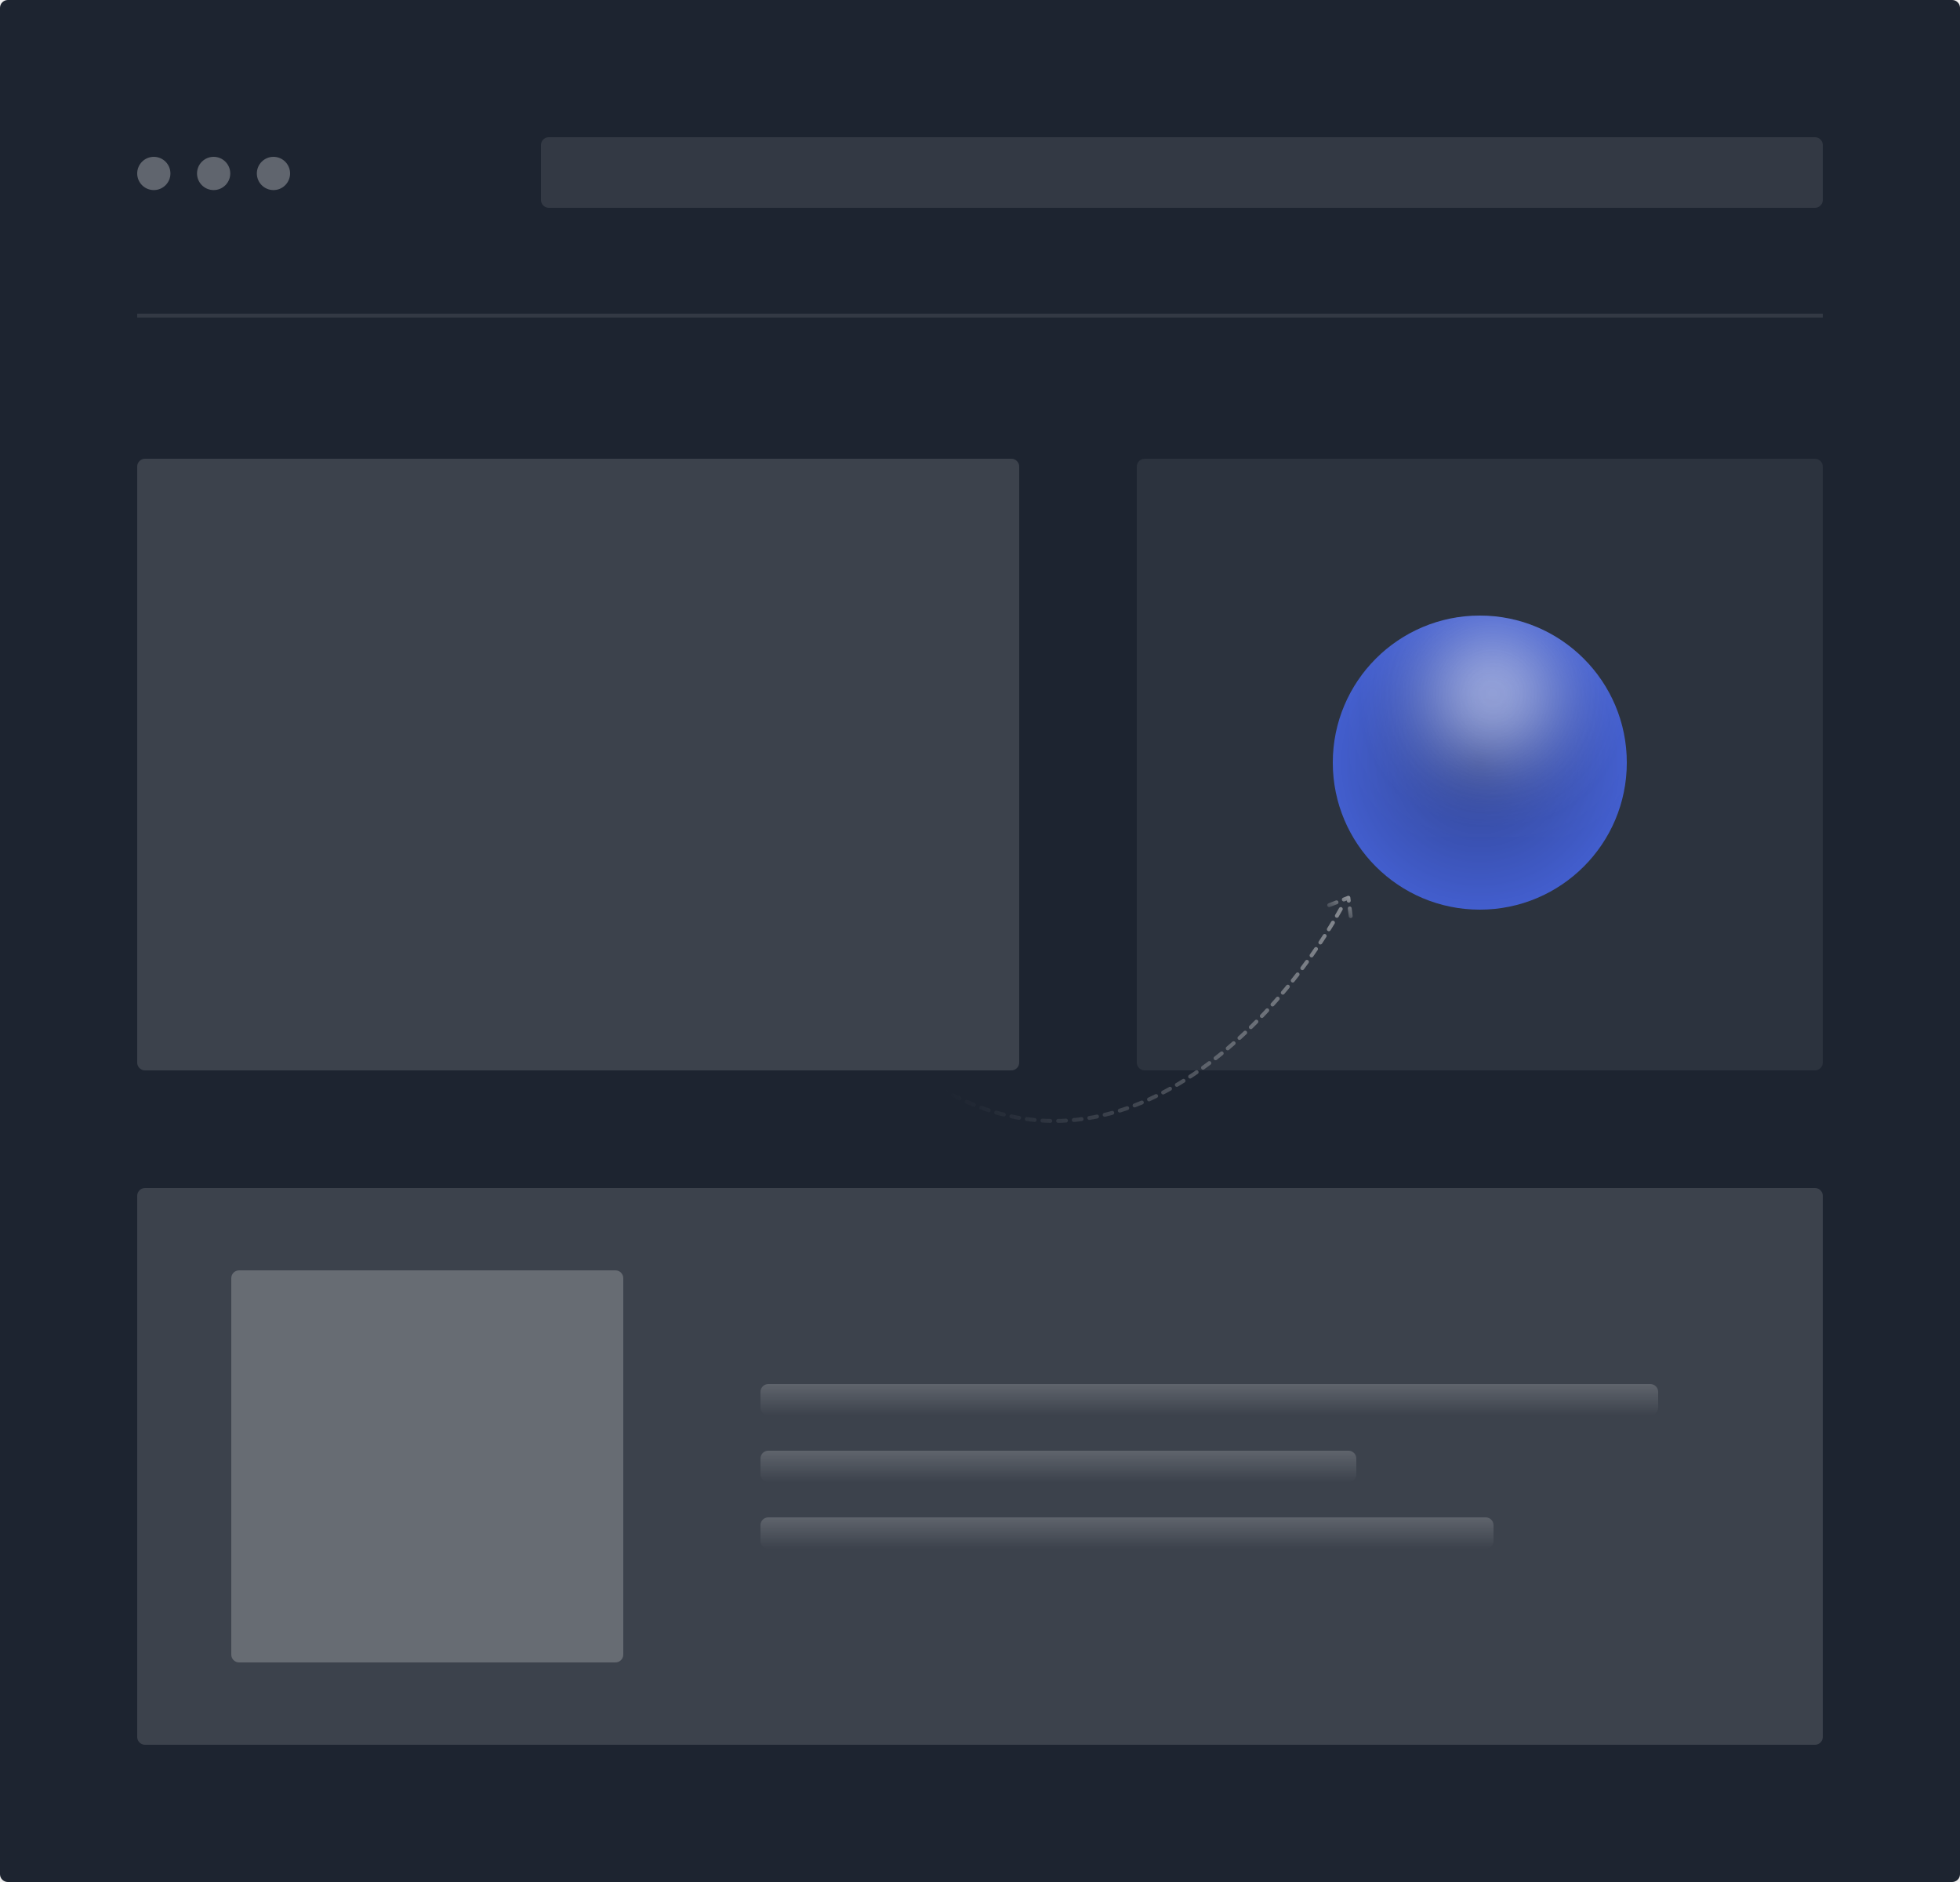
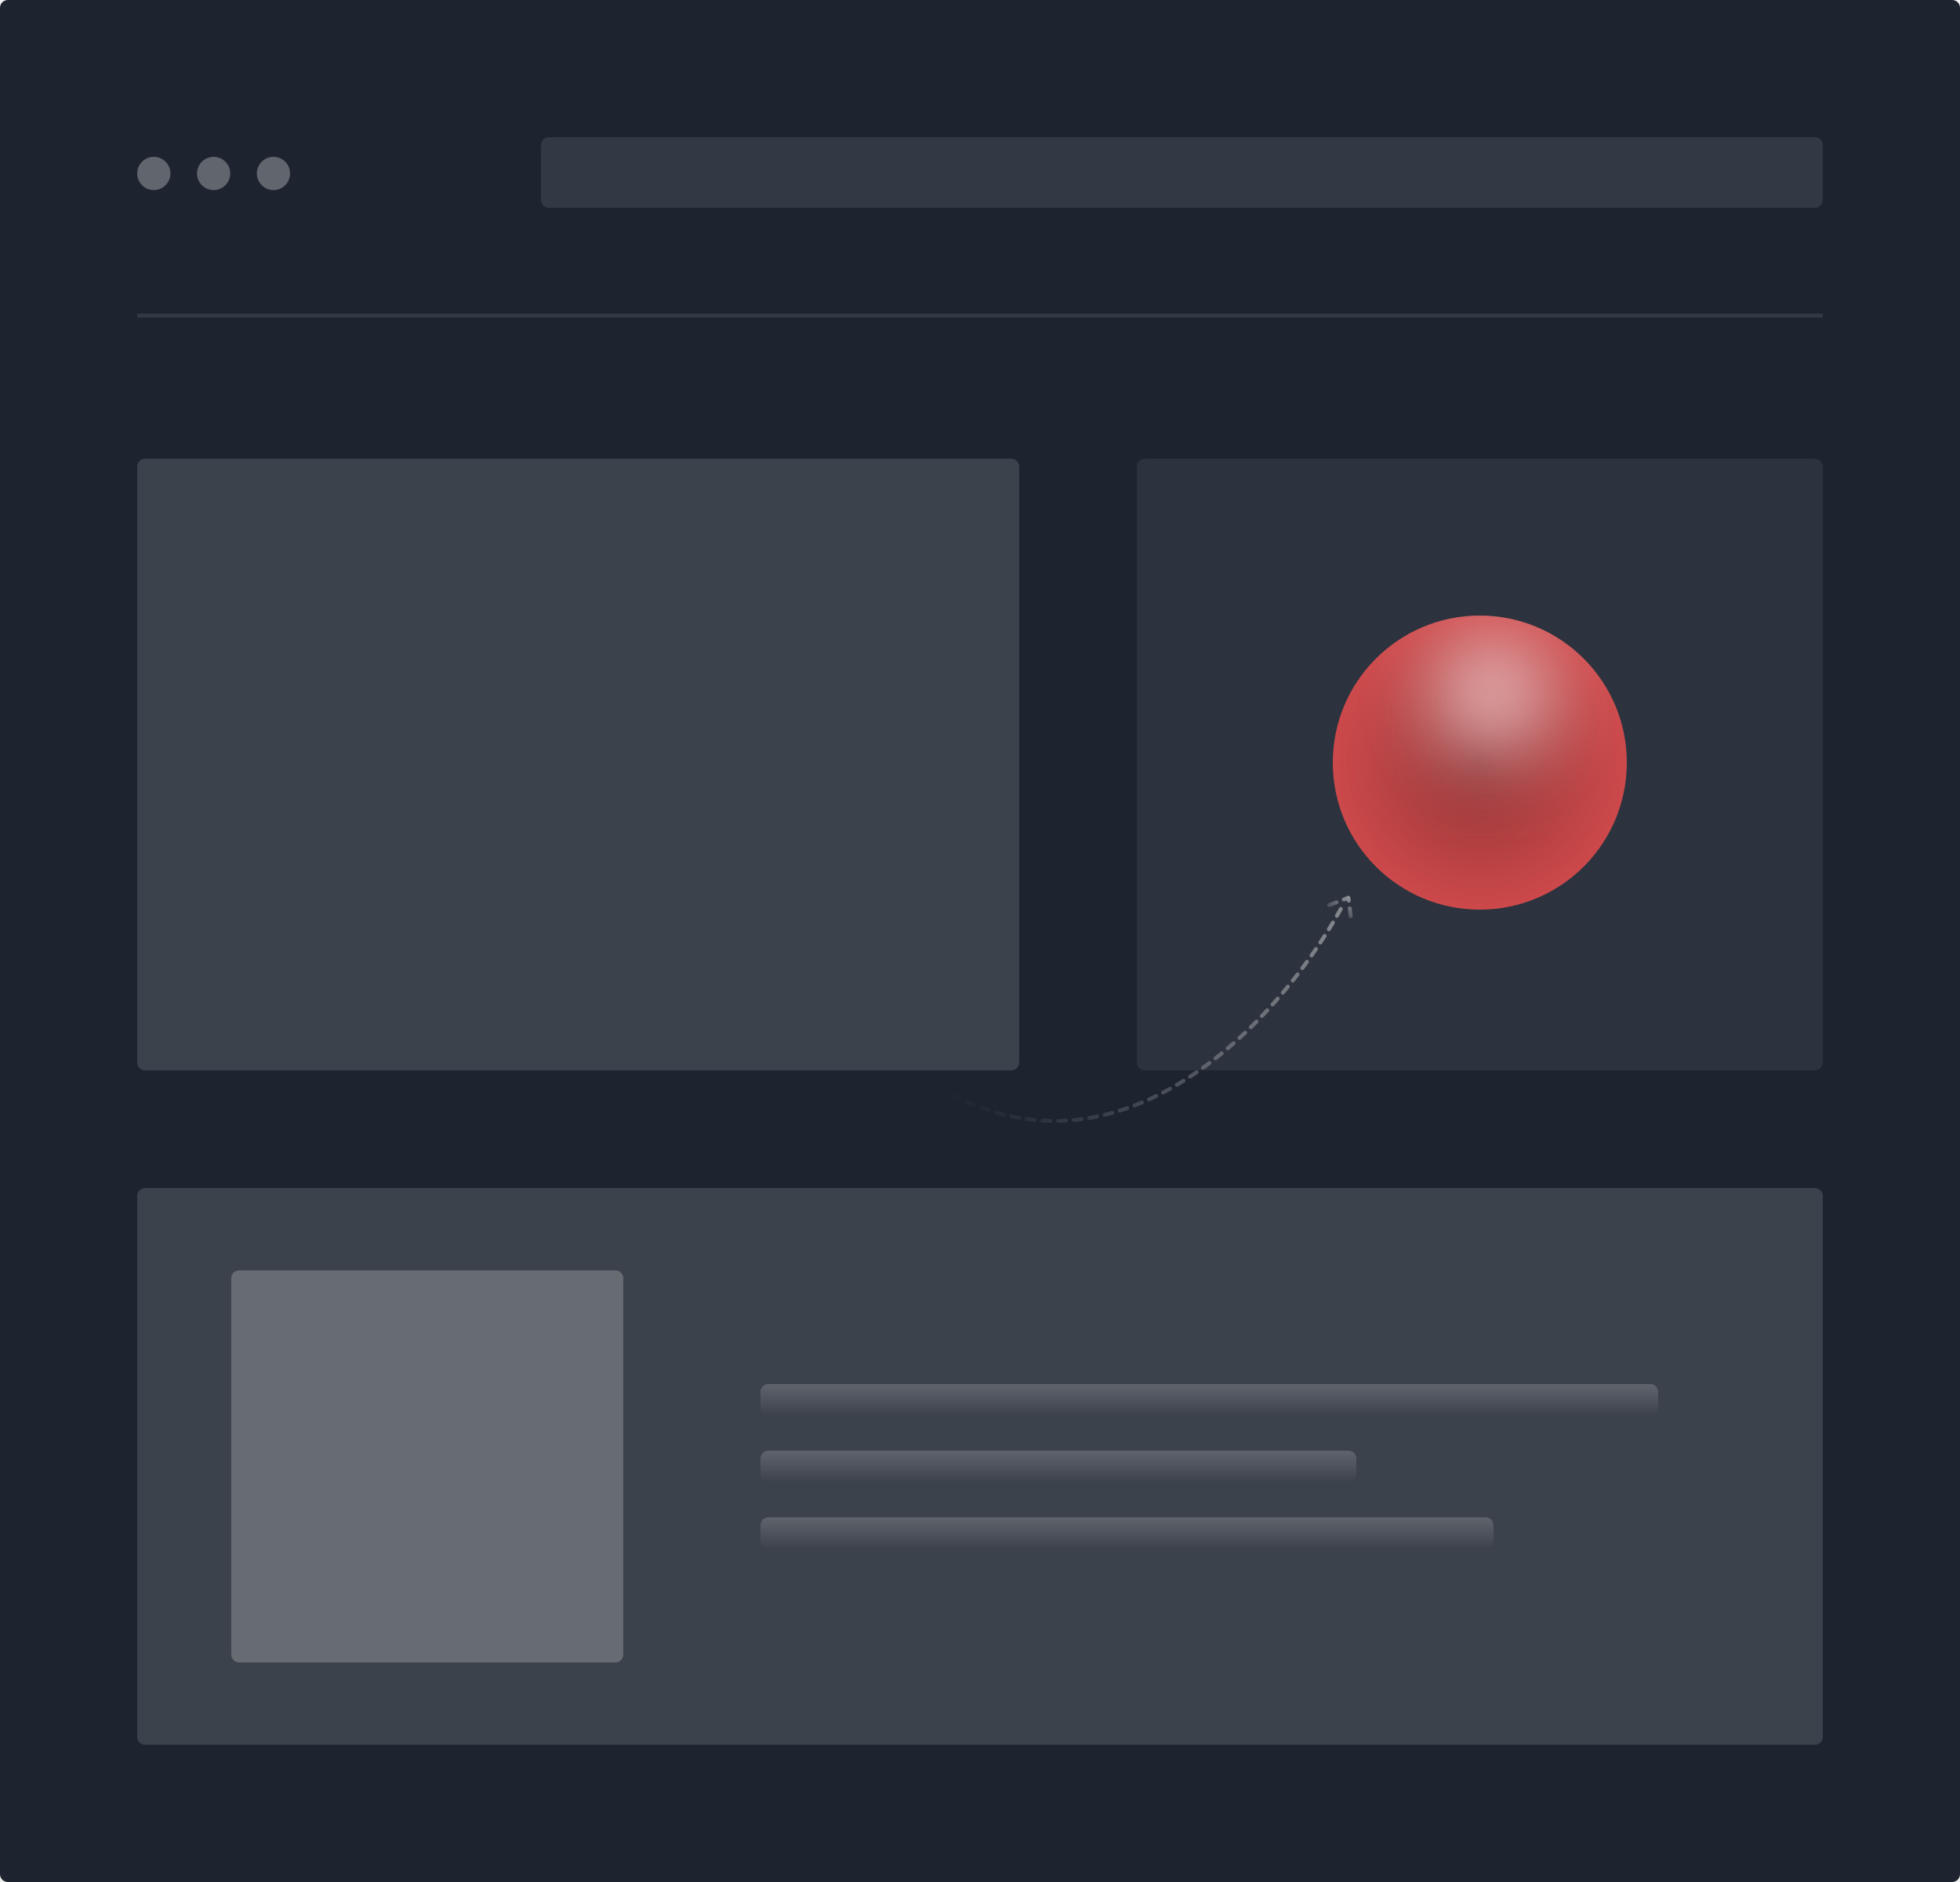
<svg xmlns="http://www.w3.org/2000/svg" width="500" height="480" viewBox="0 0 500 480" fill="none">
  <rect width="500" height="480" rx="2" fill="#1D2430" />
  <rect x="35" y="117" width="225" height="156" rx="2" fill="white" fill-opacity="0.14" />
  <line opacity="0.1" x1="35" y1="80.5" x2="465" y2="80.5" stroke="white" />
  <rect x="290" y="117" width="175" height="156" rx="2" fill="white" fill-opacity="0.07" />
  <rect x="35" y="303" width="430" height="142" rx="2" fill="white" fill-opacity="0.14" />
  <rect x="194" y="353" width="229" height="8" rx="2" fill="url(#paint0_linear_62_128)" fill-opacity="0.18" />
  <rect x="194" y="370" width="152" height="8" rx="2" fill="url(#paint1_linear_62_128)" fill-opacity="0.18" />
  <rect x="194" y="387" width="187" height="8" rx="2" fill="url(#paint2_linear_62_128)" fill-opacity="0.18" />
  <rect x="59" y="324" width="100" height="100" rx="2" fill="white" fill-opacity="0.22" />
  <rect opacity="0.1" x="138" y="35" width="327" height="18" rx="2" fill="white" />
  <circle opacity="0.3" cx="39.239" cy="44.239" r="4.239" fill="white" />
  <circle opacity="0.3" cx="54.5" cy="44.239" r="4.239" fill="white" />
  <circle opacity="0.3" cx="69.761" cy="44.239" r="4.239" fill="white" />
-   <circle opacity="0.8" cx="377.5" cy="194.5" r="37.5" fill="#4A6CF7" />
+   <circle opacity="0.8" cx="377.5" cy="194.5" r="37.5" fill="#fa5050" />
  <mask id="mask0_62_128" style="mask-type:alpha" maskUnits="userSpaceOnUse" x="340" y="157" width="75" height="75">
-     <circle opacity="0.8" cx="377.5" cy="194.5" r="37.5" fill="#4A6CF7" />
+     <circle opacity="0.8" cx="377.5" cy="194.5" r="37.5" fill="#fa5050" />
  </mask>
  <g mask="url(#mask0_62_128)">
    <circle opacity="0.8" cx="377.5" cy="194.5" r="37.5" fill="url(#paint3_radial_62_128)" />
    <g opacity="0.8" filter="url(#filter0_f_62_128)">
      <circle cx="380.809" cy="176.853" r="15.441" fill="white" />
    </g>
  </g>
  <path d="M342.034 231.847C324.964 262.749 277.939 313.186 226.394 267.718" stroke="url(#paint4_linear_62_128)" stroke-linecap="round" stroke-linejoin="round" stroke-dasharray="2 2" />
  <path d="M339.077 230.867L343.973 228.971L344.562 233.656" stroke="url(#paint5_linear_62_128)" stroke-linecap="round" stroke-linejoin="round" stroke-dasharray="2 2" />
  <defs>
    <filter id="filter0_f_62_128" x="344.368" y="140.412" width="72.882" height="72.882" filterUnits="userSpaceOnUse" color-interpolation-filters="sRGB">
      <feFlood flood-opacity="0" result="BackgroundImageFix" />
      <feBlend mode="normal" in="SourceGraphic" in2="BackgroundImageFix" result="shape" />
      <feGaussianBlur stdDeviation="10.5" result="effect1_foregroundBlur_62_128" />
    </filter>
    <linearGradient id="paint0_linear_62_128" x1="308.5" y1="353" x2="308.5" y2="361" gradientUnits="userSpaceOnUse">
      <stop stop-color="white" />
      <stop offset="1" stop-color="white" stop-opacity="0" />
    </linearGradient>
    <linearGradient id="paint1_linear_62_128" x1="270" y1="370" x2="270" y2="378" gradientUnits="userSpaceOnUse">
      <stop stop-color="white" />
      <stop offset="1" stop-color="white" stop-opacity="0" />
    </linearGradient>
    <linearGradient id="paint2_linear_62_128" x1="287.5" y1="387" x2="287.5" y2="395" gradientUnits="userSpaceOnUse">
      <stop stop-color="white" />
      <stop offset="1" stop-color="white" stop-opacity="0" />
    </linearGradient>
    <radialGradient id="paint3_radial_62_128" cx="0" cy="0" r="1" gradientUnits="userSpaceOnUse" gradientTransform="translate(377.5 194.5) rotate(90) scale(40.2574)">
      <stop stop-opacity="0.47" />
      <stop offset="1" stop-opacity="0" />
    </radialGradient>
    <linearGradient id="paint4_linear_62_128" x1="358.554" y1="226.723" x2="242.956" y2="282.349" gradientUnits="userSpaceOnUse">
      <stop stop-color="white" stop-opacity="0.48" />
      <stop offset="1" stop-color="white" stop-opacity="0" />
    </linearGradient>
    <linearGradient id="paint5_linear_62_128" x1="343.992" y1="228.548" x2="340.23" y2="234.571" gradientUnits="userSpaceOnUse">
      <stop stop-color="white" stop-opacity="0.48" />
      <stop offset="1" stop-color="white" stop-opacity="0" />
    </linearGradient>
  </defs>
</svg>
